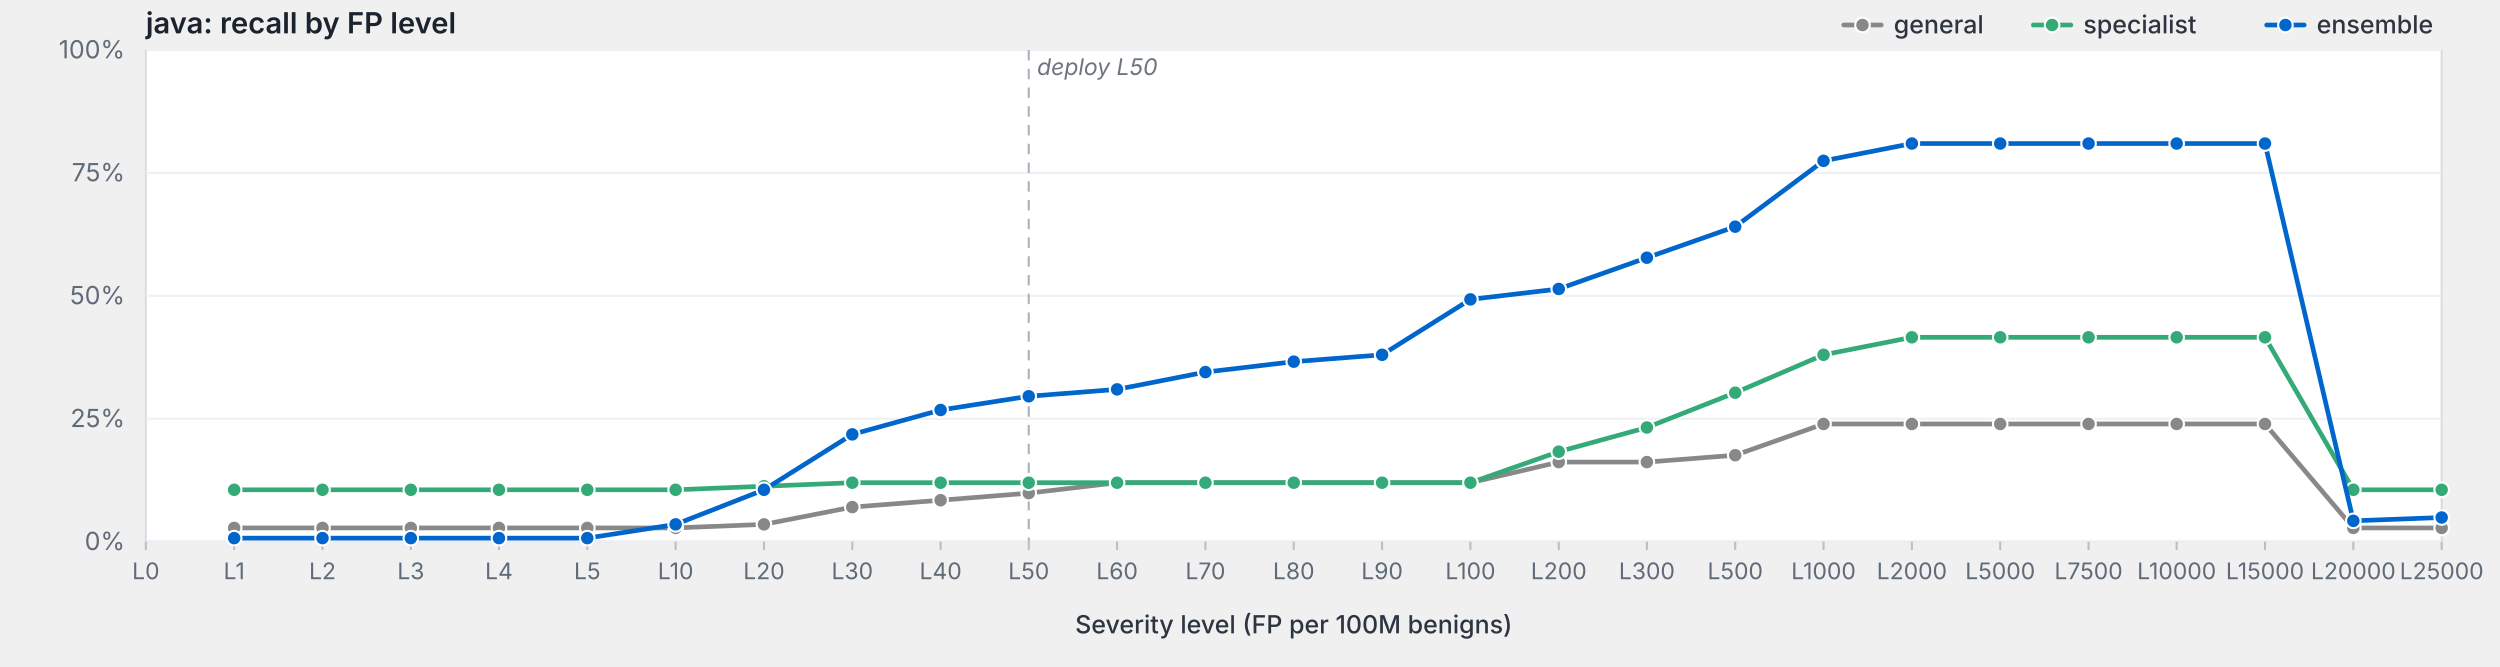
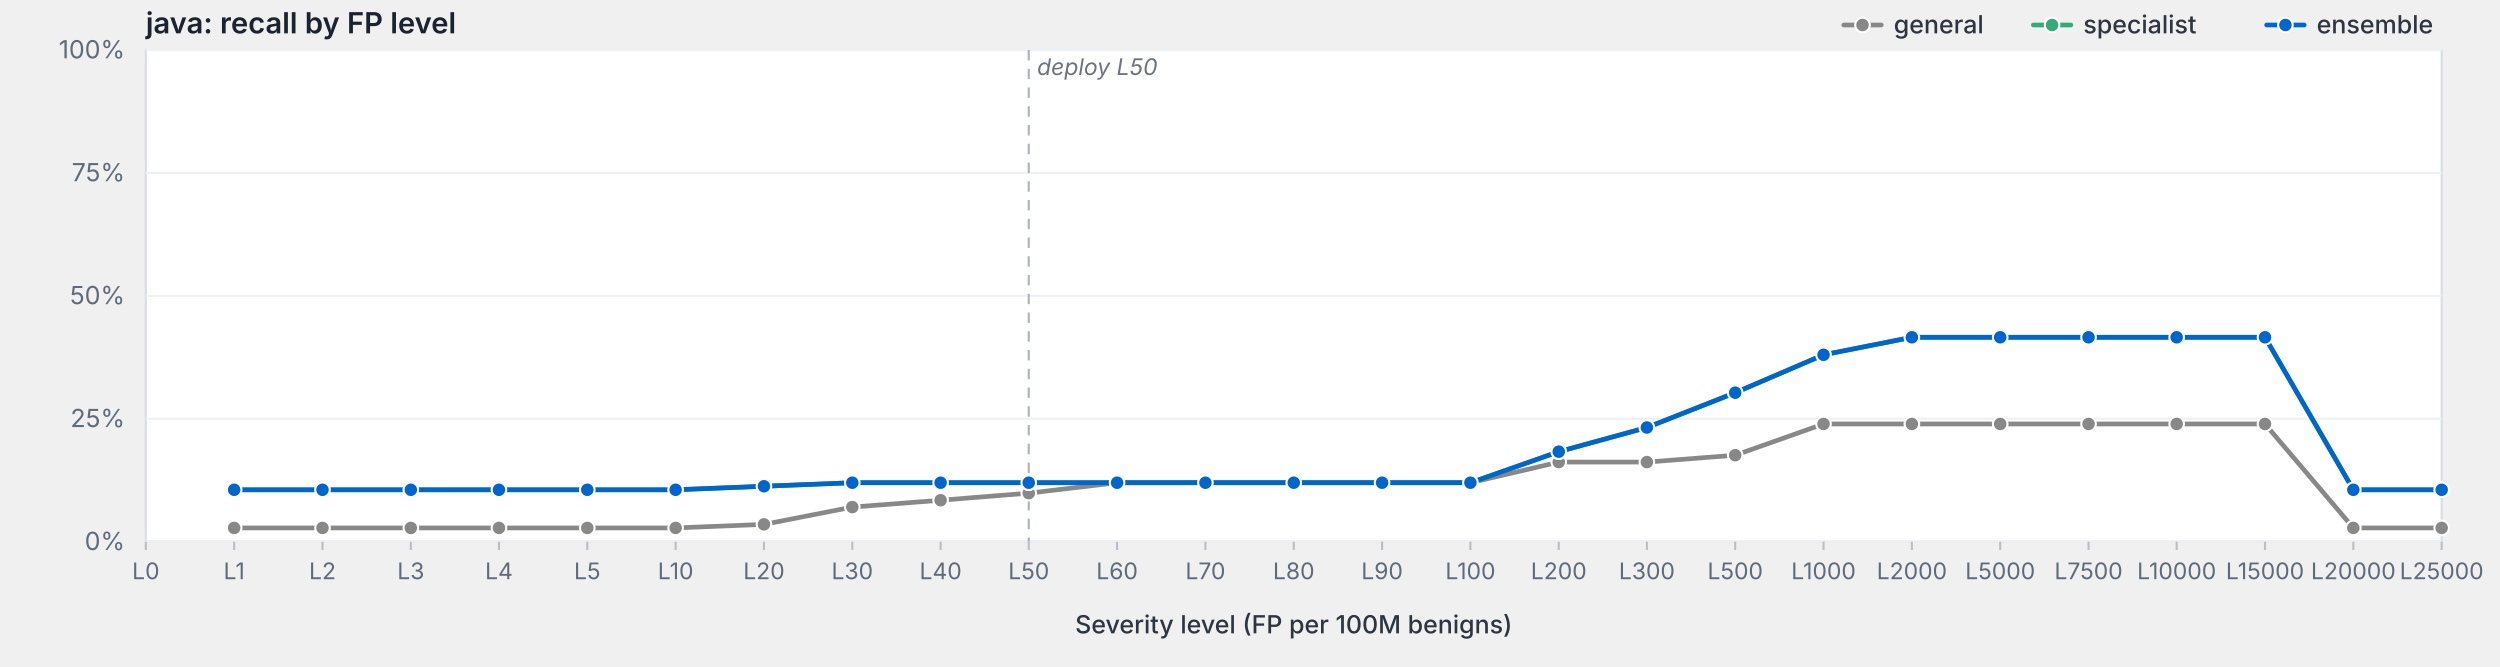
<svg xmlns="http://www.w3.org/2000/svg" viewBox="0 0 1200 320" width="1200" height="320" preserveAspectRatio="xMidYMid meet" role="img" aria-label="java: recall by FP level">
  <style>svg { background: #fdfdfd; }.frame { fill: #fff; stroke: #d8dde3; stroke-width: 1; }.grid { stroke: #eef0f3; stroke-width: 1; }.tick { stroke: #b8bfc7; stroke-width: 1; }.axis-label { fill: #5f6b78; font-family: -apple-system, BlinkMacSystemFont, "Segoe UI", system-ui, sans-serif; font-size: 12px; }.x-label { fill: #5f6b78; font-family: -apple-system, BlinkMacSystemFont, "Segoe UI", system-ui, sans-serif; font-size: 11px; }.axis-title { fill: #2d3540; font-family: -apple-system, BlinkMacSystemFont, "Segoe UI", system-ui, sans-serif; font-size: 12px; font-weight: 500; }.title { fill: #1a232e; font-family: -apple-system, BlinkMacSystemFont, "Segoe UI", system-ui, sans-serif; font-size: 14px; font-weight: 600; }.deploy-marker { stroke: #aab2bd; stroke-width: 1; stroke-dasharray: 5,4; }.deploy-label { fill: #6b7480; font-family: -apple-system, BlinkMacSystemFont, "Segoe UI", system-ui, sans-serif; font-size: 11px; font-style: italic; }.curve { fill: none; stroke-width: 2.25; stroke-linejoin: round; stroke-linecap: round; }.marker { stroke: #fff; stroke-width: 1; }.legend-text { fill: #2d3540; font-family: -apple-system, BlinkMacSystemFont, "Segoe UI", system-ui, sans-serif; font-size: 12px; font-weight: 500; }</style>
  <text class="title" x="70" y="16">java: recall by FP level</text>
  <rect class="frame" x="70" y="24" width="1102" height="236" />
  <line class="grid" x1="70" y1="260.0" x2="1172" y2="260.0" />
  <text class="axis-label" x="60" y="264.0" text-anchor="end">0%</text>
  <line class="grid" x1="70" y1="201.0" x2="1172" y2="201.0" />
  <text class="axis-label" x="60" y="205.0" text-anchor="end">25%</text>
  <line class="grid" x1="70" y1="142.0" x2="1172" y2="142.0" />
  <text class="axis-label" x="60" y="146.0" text-anchor="end">50%</text>
  <line class="grid" x1="70" y1="83.0" x2="1172" y2="83.0" />
  <text class="axis-label" x="60" y="87.0" text-anchor="end">75%</text>
  <line class="grid" x1="70" y1="24.0" x2="1172" y2="24.0" />
  <text class="axis-label" x="60" y="28.0" text-anchor="end">100%</text>
  <line class="deploy-marker" x1="493.8" y1="24" x2="493.8" y2="260" />
  <text class="deploy-label" x="497.8" y="36" text-anchor="start">deploy L50</text>
  <line class="tick" x1="70.0" y1="260" x2="70.0" y2="264" />
  <text class="x-label" x="70.0" y="278" text-anchor="middle">L0</text>
  <line class="tick" x1="112.4" y1="260" x2="112.4" y2="264" />
  <text class="x-label" x="112.4" y="278" text-anchor="middle">L1</text>
  <line class="tick" x1="154.8" y1="260" x2="154.8" y2="264" />
  <text class="x-label" x="154.8" y="278" text-anchor="middle">L2</text>
  <line class="tick" x1="197.2" y1="260" x2="197.2" y2="264" />
  <text class="x-label" x="197.2" y="278" text-anchor="middle">L3</text>
  <line class="tick" x1="239.5" y1="260" x2="239.5" y2="264" />
  <text class="x-label" x="239.5" y="278" text-anchor="middle">L4</text>
  <line class="tick" x1="281.9" y1="260" x2="281.9" y2="264" />
  <text class="x-label" x="281.9" y="278" text-anchor="middle">L5</text>
  <line class="tick" x1="324.3" y1="260" x2="324.3" y2="264" />
  <text class="x-label" x="324.3" y="278" text-anchor="middle">L10</text>
  <line class="tick" x1="366.7" y1="260" x2="366.7" y2="264" />
  <text class="x-label" x="366.7" y="278" text-anchor="middle">L20</text>
  <line class="tick" x1="409.1" y1="260" x2="409.1" y2="264" />
  <text class="x-label" x="409.1" y="278" text-anchor="middle">L30</text>
  <line class="tick" x1="451.5" y1="260" x2="451.5" y2="264" />
  <text class="x-label" x="451.5" y="278" text-anchor="middle">L40</text>
  <line class="tick" x1="493.8" y1="260" x2="493.8" y2="264" />
  <text class="x-label" x="493.8" y="278" text-anchor="middle">L50</text>
  <line class="tick" x1="536.2" y1="260" x2="536.2" y2="264" />
  <text class="x-label" x="536.2" y="278" text-anchor="middle">L60</text>
  <line class="tick" x1="578.6" y1="260" x2="578.6" y2="264" />
  <text class="x-label" x="578.6" y="278" text-anchor="middle">L70</text>
  <line class="tick" x1="621.0" y1="260" x2="621.0" y2="264" />
  <text class="x-label" x="621.0" y="278" text-anchor="middle">L80</text>
  <line class="tick" x1="663.4" y1="260" x2="663.4" y2="264" />
  <text class="x-label" x="663.4" y="278" text-anchor="middle">L90</text>
  <line class="tick" x1="705.8" y1="260" x2="705.8" y2="264" />
  <text class="x-label" x="705.8" y="278" text-anchor="middle">L100</text>
  <line class="tick" x1="748.2" y1="260" x2="748.2" y2="264" />
  <text class="x-label" x="748.2" y="278" text-anchor="middle">L200</text>
  <line class="tick" x1="790.5" y1="260" x2="790.5" y2="264" />
  <text class="x-label" x="790.5" y="278" text-anchor="middle">L300</text>
  <line class="tick" x1="832.9" y1="260" x2="832.9" y2="264" />
  <text class="x-label" x="832.9" y="278" text-anchor="middle">L500</text>
  <line class="tick" x1="875.3" y1="260" x2="875.3" y2="264" />
  <text class="x-label" x="875.3" y="278" text-anchor="middle">L1000</text>
  <line class="tick" x1="917.7" y1="260" x2="917.7" y2="264" />
  <text class="x-label" x="917.7" y="278" text-anchor="middle">L2000</text>
  <line class="tick" x1="960.1" y1="260" x2="960.1" y2="264" />
  <text class="x-label" x="960.1" y="278" text-anchor="middle">L5000</text>
  <line class="tick" x1="1002.5" y1="260" x2="1002.5" y2="264" />
  <text class="x-label" x="1002.5" y="278" text-anchor="middle">L7500</text>
  <line class="tick" x1="1044.8" y1="260" x2="1044.8" y2="264" />
  <text class="x-label" x="1044.8" y="278" text-anchor="middle">L10000</text>
  <line class="tick" x1="1087.2" y1="260" x2="1087.2" y2="264" />
  <text class="x-label" x="1087.2" y="278" text-anchor="middle">L15000</text>
  <line class="tick" x1="1129.6" y1="260" x2="1129.6" y2="264" />
  <text class="x-label" x="1129.6" y="278" text-anchor="middle">L20000</text>
  <line class="tick" x1="1172.0" y1="260" x2="1172.0" y2="264" />
  <text class="x-label" x="1172.0" y="278" text-anchor="middle">L25000</text>
  <text class="axis-title" x="621.0" y="304" text-anchor="middle">Severity level (FP per 100M benigns)</text>
  <path class="curve" d="M112.4,253.4 L154.8,253.4 L197.2,253.4 L239.5,253.4 L281.9,253.4 L324.3,253.4 L366.7,251.7 L409.1,243.4 L451.5,240.1 L493.8,236.7 L536.2,231.7 L578.6,231.7 L621.0,231.7 L663.4,231.7 L705.8,231.7 L748.2,221.8 L790.5,221.8 L832.9,218.5 L875.3,203.5 L917.7,203.5 L960.1,203.5 L1002.5,203.5 L1044.8,203.5 L1087.2,203.5 L1129.6,253.4 L1172.0,253.4" stroke="#888" />
  <circle class="marker" cx="112.4" cy="253.4" r="3.5" fill="#888" />
  <circle class="marker" cx="154.8" cy="253.4" r="3.5" fill="#888" />
  <circle class="marker" cx="197.2" cy="253.4" r="3.5" fill="#888" />
  <circle class="marker" cx="239.5" cy="253.4" r="3.5" fill="#888" />
  <circle class="marker" cx="281.9" cy="253.4" r="3.5" fill="#888" />
  <circle class="marker" cx="324.3" cy="253.4" r="3.5" fill="#888" />
  <circle class="marker" cx="366.7" cy="251.7" r="3.5" fill="#888" />
  <circle class="marker" cx="409.1" cy="243.4" r="3.5" fill="#888" />
  <circle class="marker" cx="451.5" cy="240.1" r="3.5" fill="#888" />
  <circle class="marker" cx="493.8" cy="236.7" r="3.5" fill="#888" />
  <circle class="marker" cx="536.2" cy="231.7" r="3.5" fill="#888" />
  <circle class="marker" cx="578.6" cy="231.7" r="3.5" fill="#888" />
  <circle class="marker" cx="621.0" cy="231.7" r="3.5" fill="#888" />
  <circle class="marker" cx="663.4" cy="231.7" r="3.5" fill="#888" />
  <circle class="marker" cx="705.8" cy="231.7" r="3.5" fill="#888" />
  <circle class="marker" cx="748.2" cy="221.8" r="3.5" fill="#888" />
  <circle class="marker" cx="790.5" cy="221.8" r="3.5" fill="#888" />
  <circle class="marker" cx="832.9" cy="218.5" r="3.5" fill="#888" />
  <circle class="marker" cx="875.3" cy="203.5" r="3.5" fill="#888" />
  <circle class="marker" cx="917.7" cy="203.5" r="3.5" fill="#888" />
  <circle class="marker" cx="960.1" cy="203.5" r="3.5" fill="#888" />
  <circle class="marker" cx="1002.5" cy="203.5" r="3.5" fill="#888" />
  <circle class="marker" cx="1044.8" cy="203.5" r="3.5" fill="#888" />
  <circle class="marker" cx="1087.2" cy="203.5" r="3.5" fill="#888" />
  <circle class="marker" cx="1129.6" cy="253.4" r="3.5" fill="#888" />
  <circle class="marker" cx="1172.0" cy="253.4" r="3.5" fill="#888" />
  <path class="curve" d="M112.4,235.1 L154.8,235.1 L197.2,235.1 L239.5,235.1 L281.9,235.1 L324.3,235.1 L366.7,233.4 L409.1,231.7 L451.5,231.7 L493.8,231.7 L536.2,231.7 L578.6,231.7 L621.0,231.7 L663.4,231.7 L705.8,231.7 L748.2,216.8 L790.5,205.2 L832.9,188.5 L875.3,170.3 L917.7,161.9 L960.1,161.9 L1002.5,161.9 L1044.8,161.9 L1087.2,161.9 L1129.6,235.1 L1172.0,235.1" stroke="#3a7" />
  <circle class="marker" cx="112.4" cy="235.1" r="3.5" fill="#3a7" />
  <circle class="marker" cx="154.8" cy="235.1" r="3.5" fill="#3a7" />
  <circle class="marker" cx="197.2" cy="235.1" r="3.5" fill="#3a7" />
  <circle class="marker" cx="239.5" cy="235.1" r="3.5" fill="#3a7" />
  <circle class="marker" cx="281.9" cy="235.1" r="3.5" fill="#3a7" />
  <circle class="marker" cx="324.3" cy="235.1" r="3.5" fill="#3a7" />
  <circle class="marker" cx="366.7" cy="233.4" r="3.5" fill="#3a7" />
  <circle class="marker" cx="409.1" cy="231.7" r="3.5" fill="#3a7" />
  <circle class="marker" cx="451.5" cy="231.7" r="3.5" fill="#3a7" />
  <circle class="marker" cx="493.8" cy="231.7" r="3.5" fill="#3a7" />
  <circle class="marker" cx="536.2" cy="231.7" r="3.5" fill="#3a7" />
  <circle class="marker" cx="578.6" cy="231.7" r="3.5" fill="#3a7" />
  <circle class="marker" cx="621.0" cy="231.7" r="3.5" fill="#3a7" />
  <circle class="marker" cx="663.4" cy="231.7" r="3.5" fill="#3a7" />
  <circle class="marker" cx="705.8" cy="231.7" r="3.5" fill="#3a7" />
  <circle class="marker" cx="748.2" cy="216.8" r="3.5" fill="#3a7" />
  <circle class="marker" cx="790.5" cy="205.2" r="3.5" fill="#3a7" />
  <circle class="marker" cx="832.9" cy="188.5" r="3.5" fill="#3a7" />
  <circle class="marker" cx="875.3" cy="170.3" r="3.5" fill="#3a7" />
  <circle class="marker" cx="917.7" cy="161.9" r="3.5" fill="#3a7" />
  <circle class="marker" cx="960.1" cy="161.9" r="3.5" fill="#3a7" />
  <circle class="marker" cx="1002.5" cy="161.9" r="3.5" fill="#3a7" />
  <circle class="marker" cx="1044.8" cy="161.9" r="3.5" fill="#3a7" />
  <circle class="marker" cx="1087.2" cy="161.9" r="3.5" fill="#3a7" />
  <circle class="marker" cx="1129.6" cy="235.1" r="3.5" fill="#3a7" />
  <circle class="marker" cx="1172.0" cy="235.1" r="3.5" fill="#3a7" />
-   <path class="curve" d="M112.4,258.3 L154.8,258.3 L197.2,258.3 L239.5,258.3 L281.9,258.3 L324.3,251.7 L366.7,235.1 L409.1,208.5 L451.5,196.8 L493.8,190.2 L536.2,186.9 L578.6,178.6 L621.0,173.6 L663.4,170.3 L705.8,143.7 L748.2,138.7 L790.5,123.7 L832.9,108.8 L875.3,77.2 L917.7,68.9 L960.1,68.9 L1002.5,68.9 L1044.8,68.9 L1087.2,68.9 L1129.6,250.0 L1172.0,248.4" stroke="#06c" />
-   <circle class="marker" cx="112.4" cy="258.3" r="3.5" fill="#06c" />
-   <circle class="marker" cx="154.8" cy="258.3" r="3.5" fill="#06c" />
-   <circle class="marker" cx="197.2" cy="258.3" r="3.5" fill="#06c" />
-   <circle class="marker" cx="239.5" cy="258.3" r="3.5" fill="#06c" />
-   <circle class="marker" cx="281.9" cy="258.3" r="3.5" fill="#06c" />
-   <circle class="marker" cx="324.3" cy="251.7" r="3.5" fill="#06c" />
-   <circle class="marker" cx="366.7" cy="235.1" r="3.5" fill="#06c" />
-   <circle class="marker" cx="409.1" cy="208.5" r="3.5" fill="#06c" />
-   <circle class="marker" cx="451.5" cy="196.8" r="3.5" fill="#06c" />
-   <circle class="marker" cx="493.8" cy="190.2" r="3.5" fill="#06c" />
-   <circle class="marker" cx="536.2" cy="186.9" r="3.5" fill="#06c" />
-   <circle class="marker" cx="578.6" cy="178.6" r="3.5" fill="#06c" />
-   <circle class="marker" cx="621.0" cy="173.6" r="3.5" fill="#06c" />
-   <circle class="marker" cx="663.4" cy="170.3" r="3.5" fill="#06c" />
-   <circle class="marker" cx="705.8" cy="143.7" r="3.5" fill="#06c" />
-   <circle class="marker" cx="748.2" cy="138.7" r="3.5" fill="#06c" />
-   <circle class="marker" cx="790.5" cy="123.7" r="3.5" fill="#06c" />
-   <circle class="marker" cx="832.9" cy="108.8" r="3.5" fill="#06c" />
-   <circle class="marker" cx="875.3" cy="77.2" r="3.5" fill="#06c" />
-   <circle class="marker" cx="917.7" cy="68.9" r="3.5" fill="#06c" />
-   <circle class="marker" cx="960.1" cy="68.9" r="3.5" fill="#06c" />
-   <circle class="marker" cx="1002.5" cy="68.9" r="3.5" fill="#06c" />
-   <circle class="marker" cx="1044.8" cy="68.9" r="3.5" fill="#06c" />
-   <circle class="marker" cx="1087.2" cy="68.9" r="3.5" fill="#06c" />
-   <circle class="marker" cx="1129.6" cy="250.0" r="3.5" fill="#06c" />
-   <circle class="marker" cx="1172.0" cy="248.4" r="3.5" fill="#06c" />
+   <path class="curve" d="M112.4,235.1 L154.8,235.1 L197.2,235.1 L239.5,235.1 L281.9,235.1 L324.3,235.1 L366.7,233.4 L409.1,231.7 L451.5,231.7 L493.8,231.7 L536.2,231.7 L578.6,231.7 L621.0,231.7 L663.4,231.7 L705.8,231.7 L748.2,216.8 L790.5,205.2 L832.9,188.5 L875.3,170.3 L917.7,161.9 L960.1,161.9 L1002.5,161.9 L1044.8,161.9 L1087.2,161.9 L1129.6,235.1 L1172.0,235.1" stroke="#06c" />
+   <circle class="marker" cx="112.4" cy="235.1" r="3.5" fill="#06c" />
+   <circle class="marker" cx="154.8" cy="235.1" r="3.5" fill="#06c" />
+   <circle class="marker" cx="197.2" cy="235.1" r="3.5" fill="#06c" />
+   <circle class="marker" cx="239.5" cy="235.1" r="3.5" fill="#06c" />
+   <circle class="marker" cx="281.9" cy="235.1" r="3.5" fill="#06c" />
+   <circle class="marker" cx="324.3" cy="235.1" r="3.5" fill="#06c" />
+   <circle class="marker" cx="366.7" cy="233.4" r="3.5" fill="#06c" />
+   <circle class="marker" cx="409.1" cy="231.7" r="3.5" fill="#06c" />
+   <circle class="marker" cx="451.5" cy="231.7" r="3.5" fill="#06c" />
+   <circle class="marker" cx="493.8" cy="231.7" r="3.5" fill="#06c" />
+   <circle class="marker" cx="536.2" cy="231.7" r="3.5" fill="#06c" />
+   <circle class="marker" cx="578.6" cy="231.7" r="3.5" fill="#06c" />
+   <circle class="marker" cx="621.0" cy="231.7" r="3.5" fill="#06c" />
+   <circle class="marker" cx="663.4" cy="231.7" r="3.5" fill="#06c" />
+   <circle class="marker" cx="705.8" cy="231.7" r="3.5" fill="#06c" />
+   <circle class="marker" cx="748.2" cy="216.8" r="3.5" fill="#06c" />
+   <circle class="marker" cx="790.5" cy="205.2" r="3.5" fill="#06c" />
+   <circle class="marker" cx="832.9" cy="188.5" r="3.5" fill="#06c" />
+   <circle class="marker" cx="875.3" cy="170.3" r="3.5" fill="#06c" />
+   <circle class="marker" cx="917.7" cy="161.9" r="3.5" fill="#06c" />
+   <circle class="marker" cx="960.1" cy="161.9" r="3.5" fill="#06c" />
+   <circle class="marker" cx="1002.5" cy="161.9" r="3.5" fill="#06c" />
+   <circle class="marker" cx="1044.8" cy="161.9" r="3.5" fill="#06c" />
+   <circle class="marker" cx="1087.2" cy="161.9" r="3.5" fill="#06c" />
+   <circle class="marker" cx="1129.6" cy="235.1" r="3.5" fill="#06c" />
+   <circle class="marker" cx="1172.0" cy="235.1" r="3.5" fill="#06c" />
  <line x1="1088.0" y1="12.0" x2="1106.0" y2="12.0" stroke="#06c" stroke-width="2.25" stroke-linecap="round" />
  <circle cx="1097.0" cy="12.0" r="3.5" fill="#06c" stroke="#fff" stroke-width="1" />
  <text class="legend-text" x="1112.0" y="16.0">ensemble</text>
  <line x1="976.0" y1="12.0" x2="994.0" y2="12.0" stroke="#3a7" stroke-width="2.25" stroke-linecap="round" />
  <circle cx="985.0" cy="12.0" r="3.5" fill="#3a7" stroke="#fff" stroke-width="1" />
  <text class="legend-text" x="1000.0" y="16.0">specialist</text>
  <line x1="885.0" y1="12.0" x2="903.0" y2="12.0" stroke="#888" stroke-width="2.25" stroke-linecap="round" />
  <circle cx="894.0" cy="12.0" r="3.5" fill="#888" stroke="#fff" stroke-width="1" />
  <text class="legend-text" x="909.0" y="16.0">general</text>
</svg>
